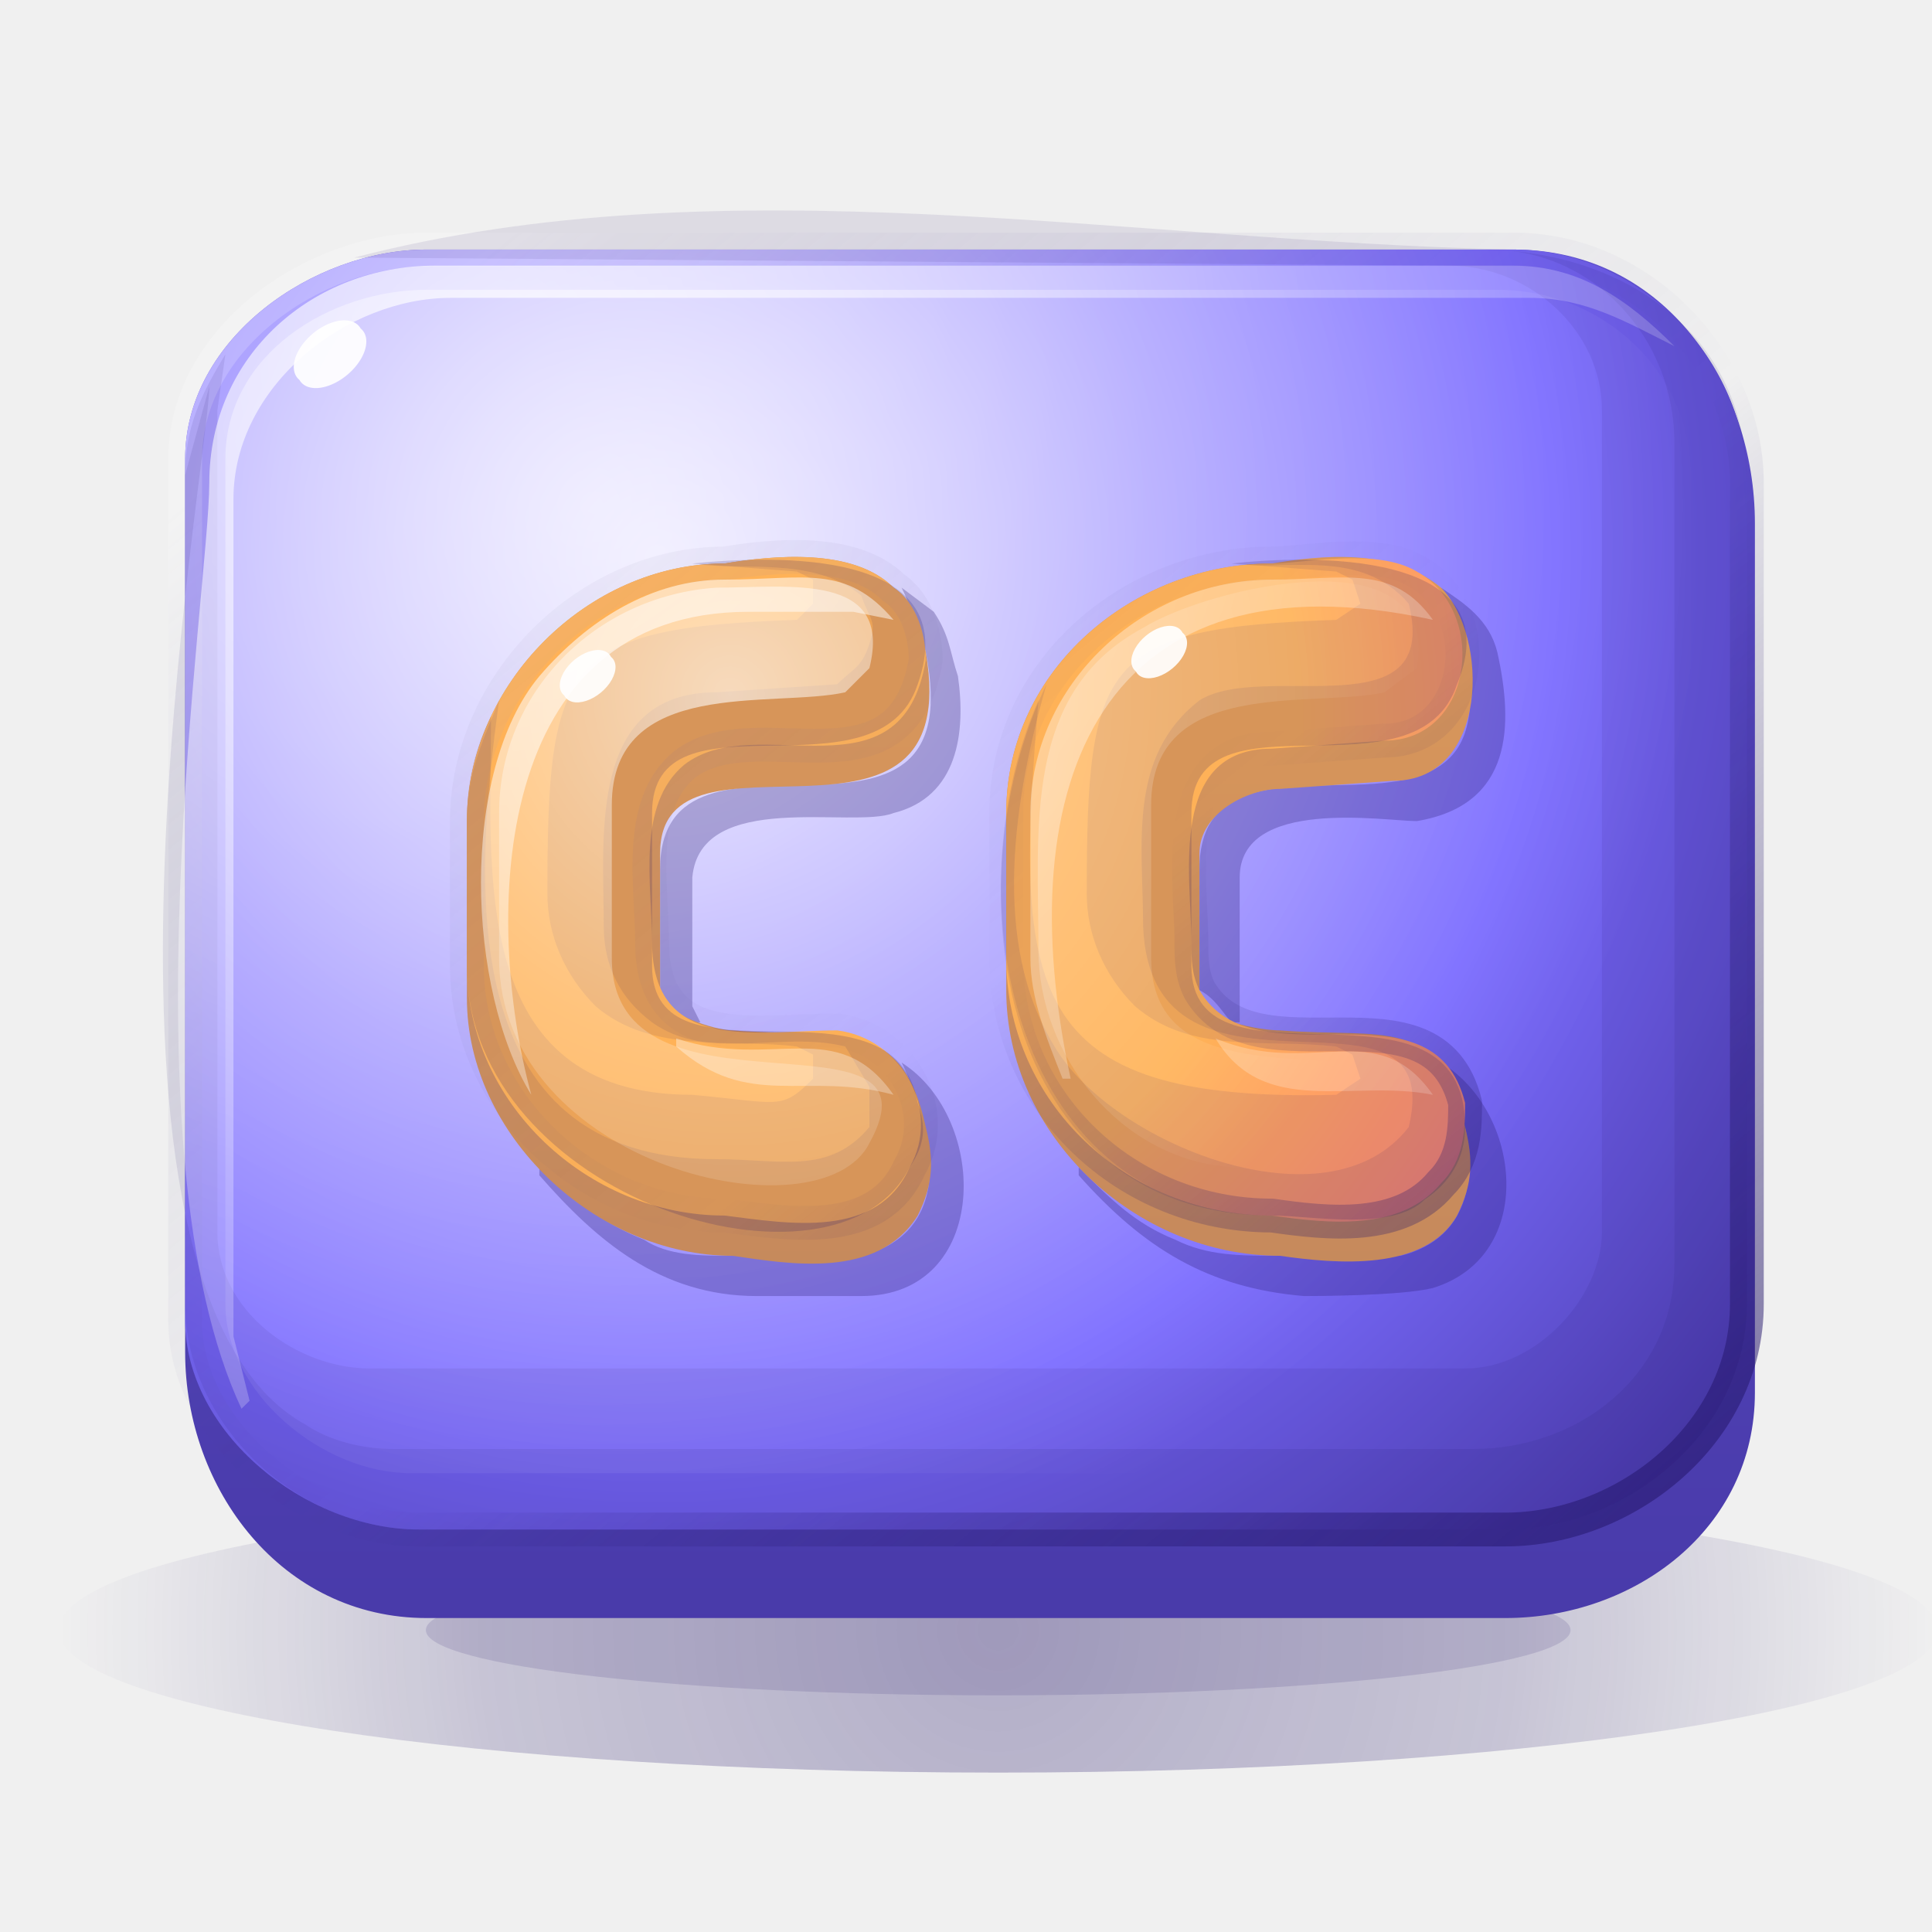
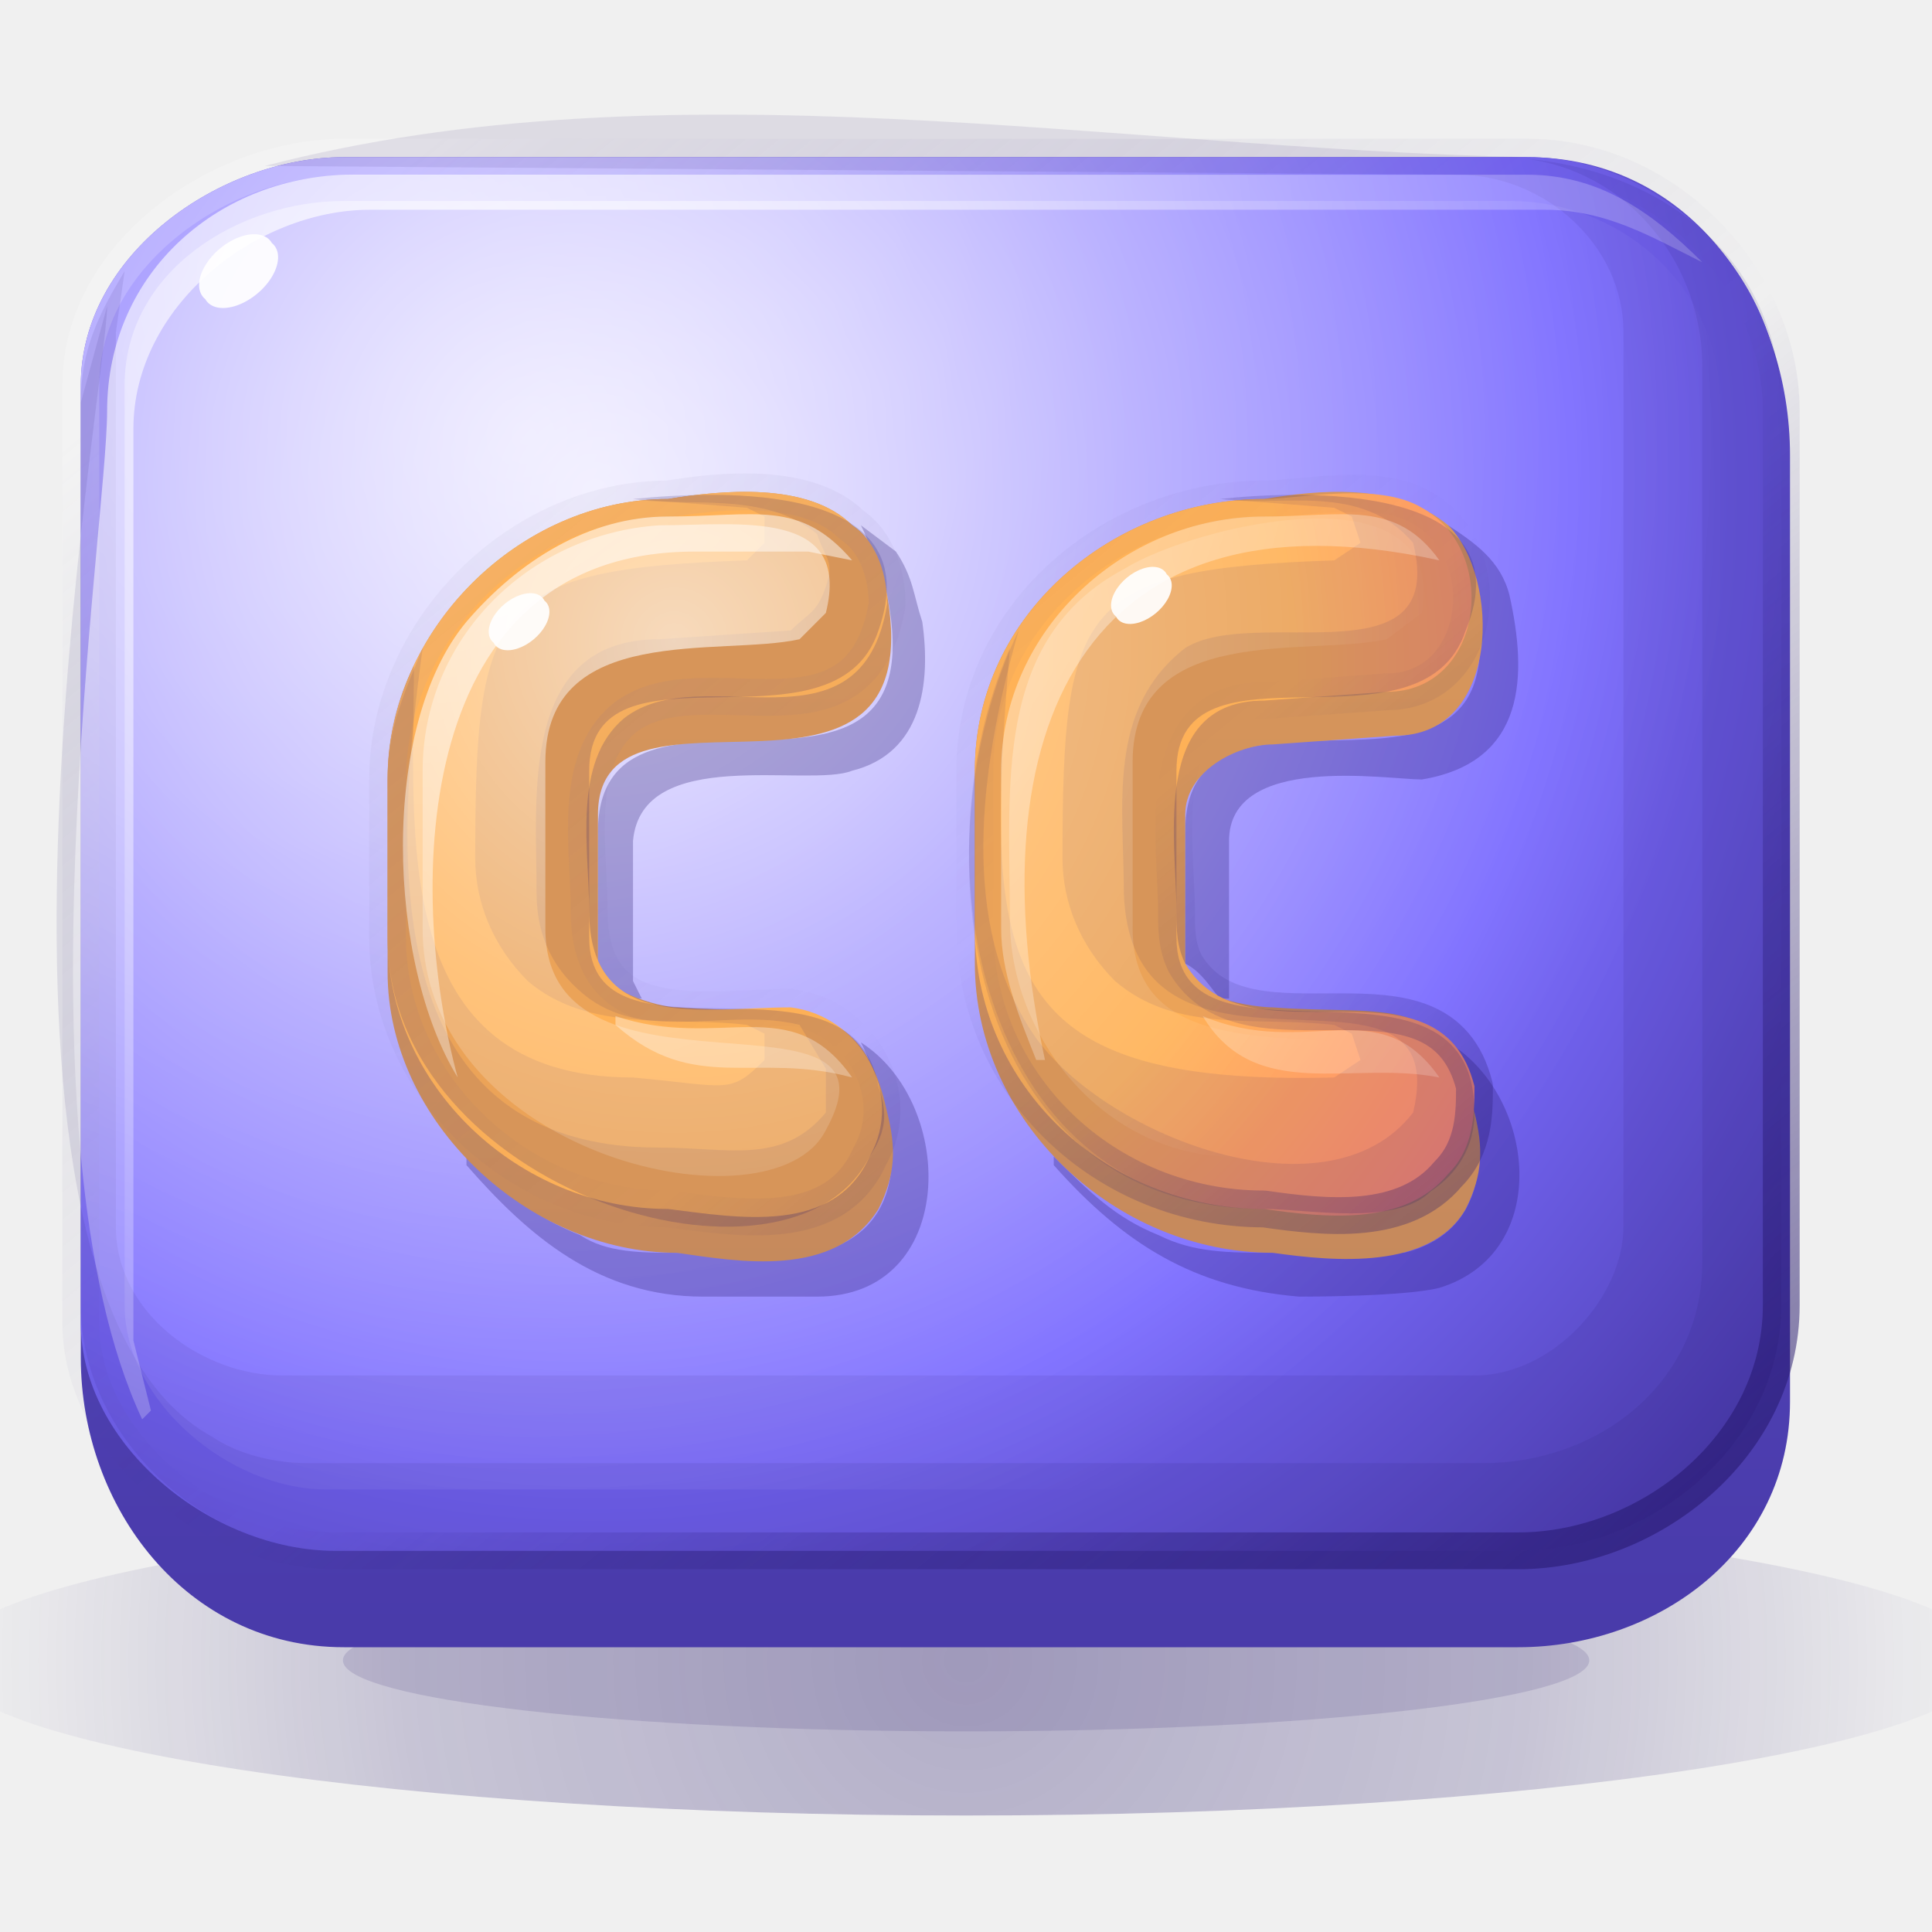
- <svg xmlns="http://www.w3.org/2000/svg" width="24" height="24" viewBox="0 0 24 24">
+ <svg xmlns="http://www.w3.org/2000/svg" width="22.042" height="22.042" viewBox="1.378 1.307 22.042 22.042">
  <g fill="none">
    <defs>
      <radialGradient id="SVGmCaw6dip" cx="12.4" cy="20.25" r="11.67" gradientUnits="userSpaceOnUse">
        <stop offset="0" stop-color="#24166b" stop-opacity=".3" />
        <stop offset=".55" stop-color="#24166b" stop-opacity=".2" />
        <stop offset="1" stop-color="#24166b" stop-opacity="0" />
      </radialGradient>
      <radialGradient id="SVGPCx7scOf" cx="8.16" cy="6.92" r="22.32" gradientUnits="userSpaceOnUse">
        <stop offset="0" stop-color="#e3deff" />
        <stop offset=".5" stop-color="#7b6cff" />
        <stop offset="1" stop-color="#24166b" />
      </radialGradient>
      <radialGradient id="SVGNLKhtbfQ" cx="7.39" cy="6.28" r="13.82" gradientUnits="userSpaceOnUse">
        <stop offset="0" stop-color="#fff" stop-opacity=".6" />
        <stop offset=".5" stop-color="#fff" stop-opacity=".22" />
        <stop offset="1" stop-color="#fff" stop-opacity="0" />
      </radialGradient>
      <radialGradient id="SVGMSkITckV" cx="6" cy="4.5" r="19" gradientUnits="userSpaceOnUse">
        <stop offset="0" stop-color="#fff" />
        <stop offset=".55" stop-color="#fff" stop-opacity=".4" />
        <stop offset="1" stop-color="#fff" stop-opacity=".12" />
      </radialGradient>
      <radialGradient id="SVGYsdrDdye" cx="9.56" cy="8.94" r="14.62" gradientUnits="userSpaceOnUse">
        <stop offset=".45" stop-color="#ffb257" />
        <stop offset="1" stop-color="#ff5c97" />
      </radialGradient>
      <radialGradient id="SVGqbRWKeJQ" cx="9.07" cy="8.62" r="8.78" gradientUnits="userSpaceOnUse">
        <stop offset="0" stop-color="#fff" stop-opacity=".6" />
        <stop offset=".5" stop-color="#fff" stop-opacity=".22" />
        <stop offset="1" stop-color="#fff" stop-opacity="0" />
      </radialGradient>
      <linearGradient id="SVG8ofOEezM" x1="0" x2="0" y1="-18.33" y2="48.33" gradientUnits="userSpaceOnUse">
        <stop offset="0" stop-color="#7b6cff" />
        <stop offset="1" stop-color="#24166b" />
      </linearGradient>
      <linearGradient id="SVGXTo3ybfg" x1="5" x2="19" y1="4" y2="21" gradientUnits="userSpaceOnUse">
        <stop offset="0" stop-color="#fff" stop-opacity=".18" />
        <stop offset=".5" stop-color="#24166b" stop-opacity="0" />
        <stop offset="1" stop-color="#24166b" stop-opacity=".6" />
      </linearGradient>
      <linearGradient id="SVGxXWLjdfD" x1="0" x2="0" y1="-7.91" y2="83" gradientUnits="userSpaceOnUse">
        <stop offset="0" stop-color="#ffb257" />
        <stop offset="1" stop-color="#24166b" />
      </linearGradient>
    </defs>
    <path fill="url(#SVGmCaw6dip)" d="M.73 20.25a11.67 1.77 0 1 0 23.34 0a11.67 1.77 0 1 0-23.34 0" class="wm-shadow" />
    <path fill="#24166b" fill-opacity=".13" d="M5.29 20.25a7.11.81 0 1 0 14.22 0a7.11.81 0 1 0-14.22 0" class="wm-shadow" />
    <path fill="url(#SVG8ofOEezM)" d="M2.3 5.7v11.1c0 1.7 1.2 3.3 3 3.3h13.4c1.6 0 3.1-1.1 3.1-2.8V6.5c0-1.7-1.1-3.4-3-3.4H5.3c-1.4 0-3 1.1-3 2.6" class="wm-k" />
    <path fill="url(#SVGPCx7scOf)" stroke="url(#SVGXTo3ybfg)" stroke-linejoin="round" stroke-width=".42" d="M2.3 5.7v10.7c0 1.4 1.5 2.6 2.9 2.6h13.5c1.5 0 3-1.2 3-2.8V6c0-1.5-1.3-2.9-2.9-2.9H5.3c-1.4 0-3 1.1-3 2.6z" class="wm-k" />
    <path fill="#24166b" fill-opacity=".1" d="M4.8 3.1h13.7c1.3 0 2.3 1.1 2.3 2.4v10.2c0 1.4-1.2 2.3-2.5 2.3H4.9c-.4 0-.8-.1-1.1-.3C.7 16 2.6 5.7 2.6 4.8l-.3 1.1v10.5c0 1.4 1.5 2.6 2.9 2.6h13.5c1.5 0 3-1.2 3-2.8V6c0-1.9-1.6-2.9-3.3-2.9z" class="wm-k" />
    <path fill="#24166b" fill-opacity=".09" d="m4.4 3.2l13.6.1c1 0 1.9.8 1.9 1.8v10.2c0 .8-.8 1.7-1.7 1.7H4.6c-.9 0-1.9-.7-1.9-1.7V5.1l.1-.7c-.3.5-.5.9-.5 1.5v10.3c0 1.5 1.4 2.8 2.9 2.8h13.5c1.5 0 3-1.2 3-2.8V6c0-1.5-1.3-2.9-2.9-2.9C14 3 9 2 4.4 3.2" class="wm-k" />
    <path fill="url(#SVGNLKhtbfQ)" d="M2.8 5.7v10.5c0 1.1 1.2 2.1 2.3 2.1h13.5c1.2 0 2.4-.9 2.4-2.2V5.9c0-1.3-1.1-2.3-2.4-2.3H5.3c-1.2 0-2.5.8-2.5 2.1" class="wm-shine" />
    <path fill="url(#SVGMSkITckV)" fill-opacity=".72" d="m3 17.5l.1-.1l-.2-.8V6.2c0-1.4 1.4-2.5 2.7-2.5H19c.7 0 1.2.3 1.8.6c-.6-.6-1.2-1-2-1H5.4C3.9 3.3 2.6 4.4 2.6 6c0 1.3-1.1 8.3.4 11.5" class="wm-shine" />
    <path fill="#fff" fill-opacity=".92" d="M3.72 4.72a.5.3-40 1 0 .76-.64a.5.3-40 1 0-.76.64" class="wm-shine" />
    <path fill="#24166b" fill-opacity=".28" d="M11.2 7.3c.1.2.2.5.3.8c.6 3-3.3.5-3.3 2.7v1.5c.1.2.2.3.4.4h.1l-.1-.2v-1.6c.1-1.1 2-.6 2.5-.8c.8-.2.9-1 .8-1.7c-.1-.3-.1-.5-.3-.8zm6.7 0c.1.3.2.5.3.8c.6 3-3.3.5-3.3 2.7v1.5c.2.1.3.3.4.4h.1v-1.8c0-1 1.8-.7 2.2-.7c1.2-.2 1.2-1.2 1-2.1c-.1-.4-.4-.6-.7-.8m-6.7 5.9c.4.8.7 2.1-.5 2.4H9.1c-.4 0-.8 0-1.1-.2c-.5-.2-.9-.5-1.3-.9v.1c.7.8 1.5 1.5 2.7 1.5h1.3c1.6 0 1.6-2.2.5-2.9m6.7 0c.4.7.7 2.1-.5 2.4h-1.5c-.5 0-.9 0-1.3-.2c-.5-.2-.8-.5-1.2-.9v.1c.8.9 1.6 1.4 2.8 1.5c.1 0 1.2 0 1.6-.1c1.3-.4 1.1-2.2.1-2.8" class="wm-a" />
    <path fill="url(#SVGxXWLjdfD)" d="M5.8 10.2v2.2c0 1.7 1.6 3.2 3.3 3.2c.7.1 1.8.3 2.3-.5c.2-.4.2-.7.1-1.1c-.3-1.4-1.1-1.1-2.4-1.2c-.2 0-.9-.2-.9-.5v-1.7c0-1.8 3.8.4 3.3-2.5c-.1-.3-.1-.6-.4-.8c-.5-.5-1.5-.4-2.1-.3c-1.7 0-3.2 1.5-3.2 3.2m6.7-.1v2.2c0 1.8 1.6 3.3 3.4 3.3c.7.1 1.8.2 2.2-.5c.2-.4.2-.7.1-1.1c-.3-1.4-1-1.1-2.3-1.2c-.2 0-1-.1-1-.5v-1.7c0-.5.6-.8 1-.8l1.4-.1c1.2 0 1.2-1.8.6-2.4c-.6-.5-1.5-.4-2.1-.3c-1.7 0-3.3 1.3-3.3 3.1" class="wm-a" />
    <path fill="url(#SVGYsdrDdye)" stroke="url(#SVGXTo3ybfg)" stroke-linejoin="round" stroke-width=".42" d="M5.8 10.2V12c0 1.7 1.5 3.1 3.2 3.1c.8.1 1.9.3 2.3-.6c.4-.7-.1-1.6-.9-1.7c-1 0-2.3.3-2.3-1.1c0-.7-.2-1.7.4-2.2c.9-.7 2.7.5 3-1.3c0-.3-.1-.7-.4-.9c-.5-.5-1.5-.4-2.1-.3c-1.7 0-3.2 1.5-3.2 3.2zm6.7-.1v1.8c0 1.8 1.5 3.2 3.3 3.2c.7.1 1.6.2 2.1-.4c.3-.3.3-.7.3-1c-.4-1.6-2.6-.2-3.3-1.4c-.1-.2-.1-.4-.1-.6c0-.8-.3-2.4 1-2.4l1.4-.1c1.1 0 1.3-1.6.4-2.1c-.5-.3-1.4-.1-1.8-.1c-1.7 0-3.3 1.3-3.3 3.1z" class="wm-a" />
    <path fill="#24166b" fill-opacity=".1" d="M8.6 7c.6.1 1.5-.1 2.1.4c.1.3.2.3.1.6s-.2.3-.4.5l-1.5.1c-1.6 0-1.4 1.8-1.4 2.9q0 .75.6 1.2c.7.5 1.6.1 2.4.3l.3.5v.5c-.5.6-1.1.4-1.9.4c-3.3 0-3-3.5-2.7-5.7c-.2.5-.4.9-.4 1.5V12c0 2.9 4.6 4.3 5.5 2.5c.2-.3.2-.5.1-.8c-.3-1.7-3.3-.1-3.3-1.7v-1.9c0-1.6 2.8-.1 3.3-1.6C12 6.8 9.6 6.9 8.6 7m6.7 0c.7.1 1.6-.2 2.2.5c.4 1.6-1.8.7-2.6 1.2c-.9.7-.7 1.8-.7 2.8c.1 2.6 3.8.4 3.3 2.5c-1 1.3-3.7.2-4.4-1c-.8-1.3-.5-3.1-.1-4.5c-1.2 2.5-.6 6.6 2.8 6.6c.5 0 1.5.2 1.9-.2c.3-.2.5-.5.5-.9c0-2.1-3.4-.3-3.4-2v-1.9c0-1.6 2.8-.1 3.3-1.6c.7-1.7-1.9-1.6-2.8-1.5" class="wm-a" />
    <path fill="#24166b" fill-opacity=".09" d="m8.6 7l1.3.1l.2.1v.3l-.2.2c-2.9.1-3.1.5-3.1 3.4c0 .5.2 1 .6 1.4c.7.6 1.7.4 2.5.5l.2.1v.3c-.4.4-.4.3-1.5.2c-2.8 0-2.5-2.8-2.5-4.7c-.2.4-.3.8-.3 1.3V12c0 2.9 4.6 4.3 5.5 2.5c.2-.3.2-.5.1-.8c-.3-1.7-3.3-.1-3.3-1.7v-1.9c0-1.6 2.8-.1 3.3-1.6C12 6.8 9.6 6.9 8.6 7m6.7 0l1.3.1l.2.1l.1.3l-.3.2c-2.9.1-3.1.5-3.1 3.4c0 .5.2 1 .6 1.4c.7.6 1.6.4 2.5.5l.2.1l.1.3l-.3.2c-3.9.1-4-1.3-3.7-4.9c-1.1 2.5-.3 6.4 2.9 6.4c.5 0 1.5.2 1.9-.2c.3-.2.5-.5.5-.9c0-2.1-3.4-.3-3.4-2v-1.9c0-1.6 2.8-.1 3.3-1.6c.7-1.7-1.9-1.6-2.8-1.5" class="wm-a" />
    <path fill="url(#SVGqbRWKeJQ)" d="M6.2 10.1v1.8c0 2.6 4 3.5 4.6 2.3c1-1.8-3.2-.1-3.2-2.3V10c0-1.6 2-1.2 2.9-1.4l.3-.3c.3-1.2-1-1-1.9-1c-1.5.1-2.7 1.3-2.7 2.8m11.1 3.2c-.9-.3-3 .2-3-1.4V10c0-1.6 2-1.2 2.9-1.4l.4-.3c.3-1.7-2.6-1-3.4-.5c-1.5.8-1.3 2.5-1.3 4c0 1.3 1 2.6 2.4 2.7c.7.1 3.3.3 2-1.2" class="wm-shine" />
    <path fill="url(#SVGMSkITckV)" fill-opacity=".72" d="M6.6 13.6c-.6-2.2-.5-6 2.7-6h1.3l.5.1C10.5 7 10 7.2 9 7.2c-.9 0-1.7.5-2.3 1.2c-1 1.2-.9 3.9-.1 5.2m6.2-3.5v1.8c0 .5.2 1 .4 1.5h.1c-.8-3.7.4-6.6 4.5-5.7c-.5-.7-1.1-.5-2-.5c-1.6 0-3 1.3-3 2.9m-4.4 2.8v.1c.9.8 1.6.3 2.7.6c-.7-1-1.5-.3-2.7-.7m6.7 0c.6 1 1.7.5 2.7.7c-.7-1-1.5-.2-2.7-.7" class="wm-shine" />
    <path fill="#fff" fill-opacity=".92" d="M7.01 8.64a.38.23-40 1 0 .58-.48a.38.23-40 1 0-.58.48m7.1-.3a.38.23-40 1 0 .58-.48a.38.23-40 1 0-.58.48" class="wm-shine" />
  </g>
</svg>
